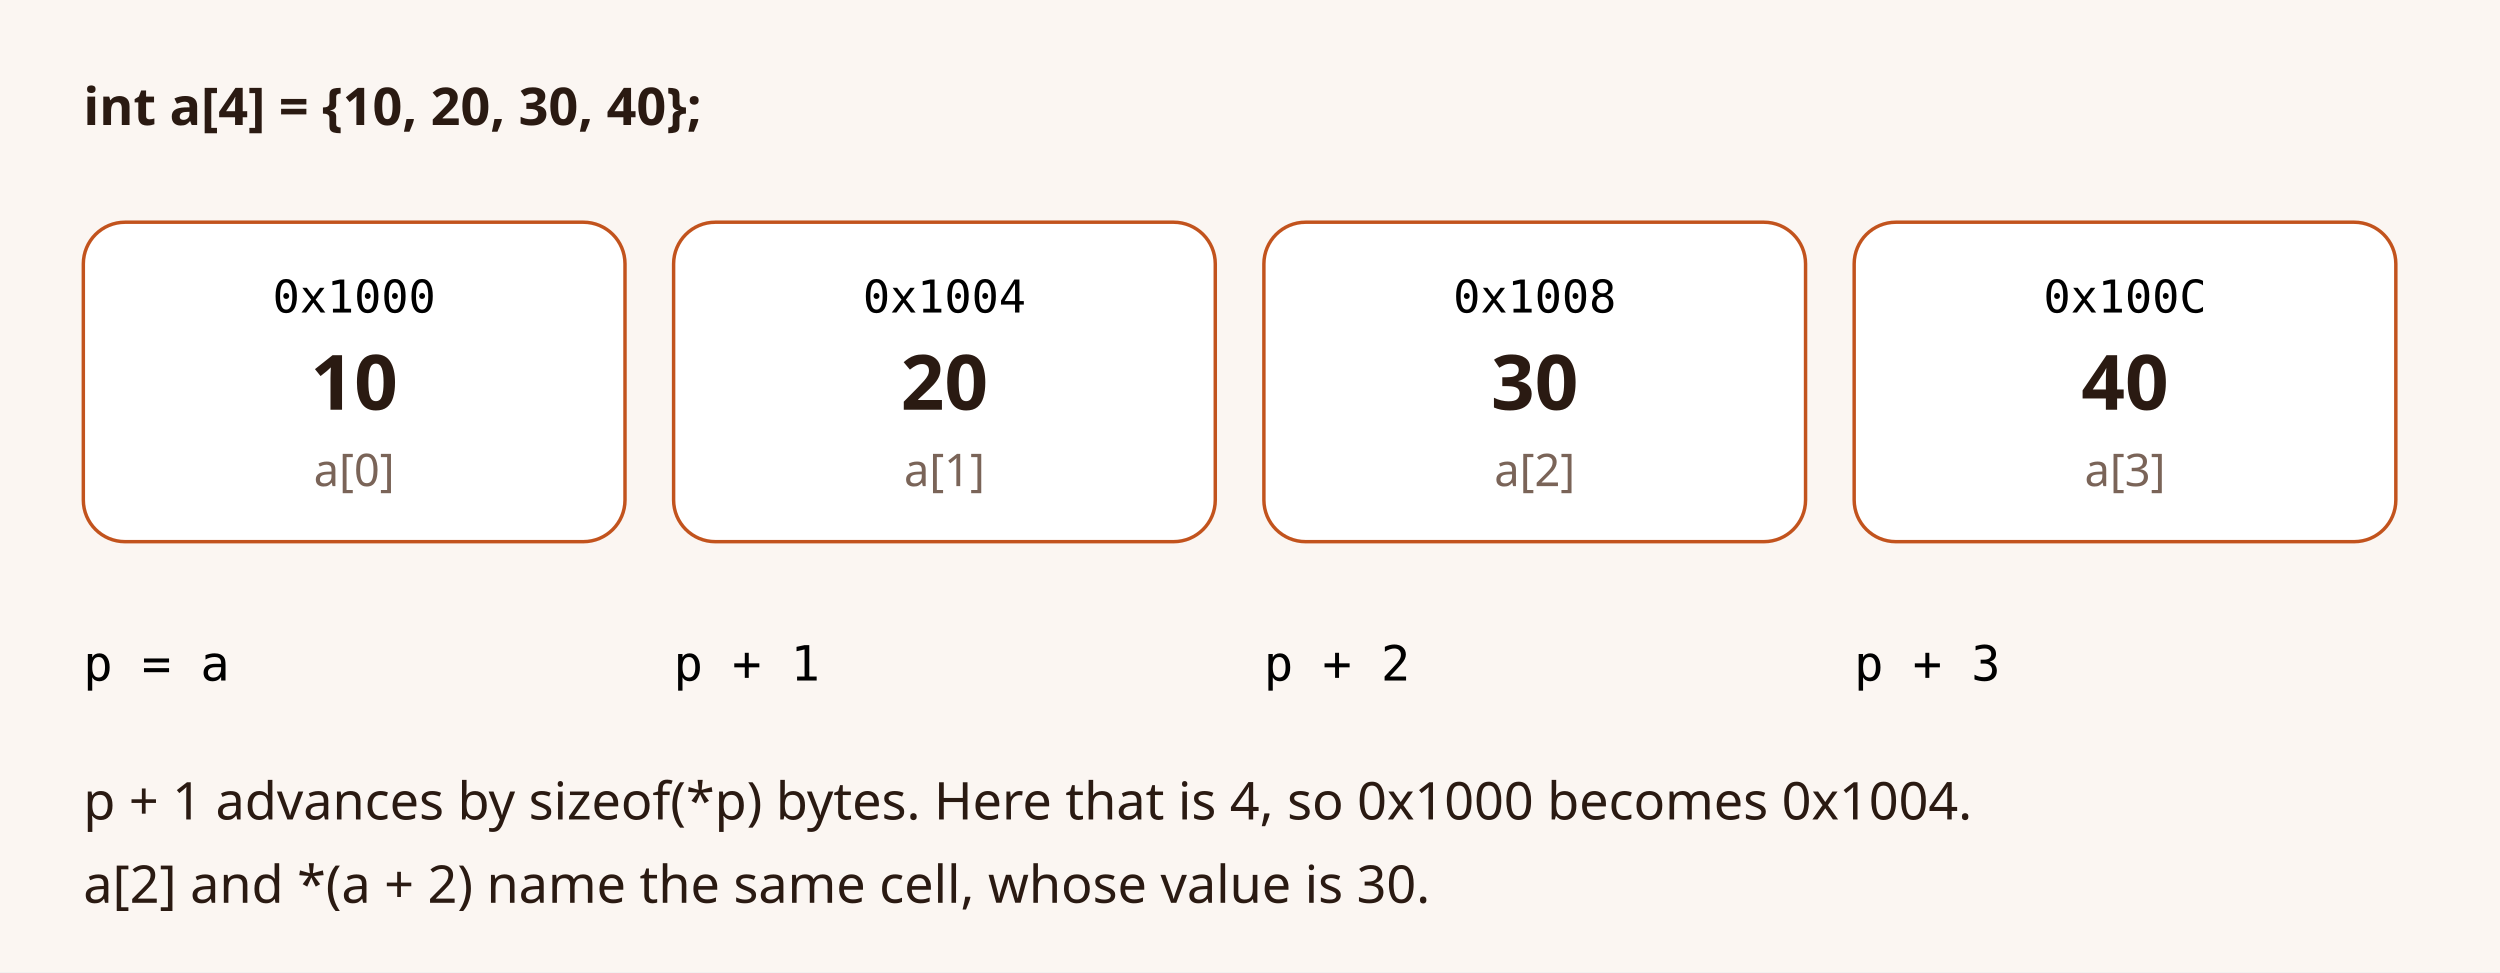
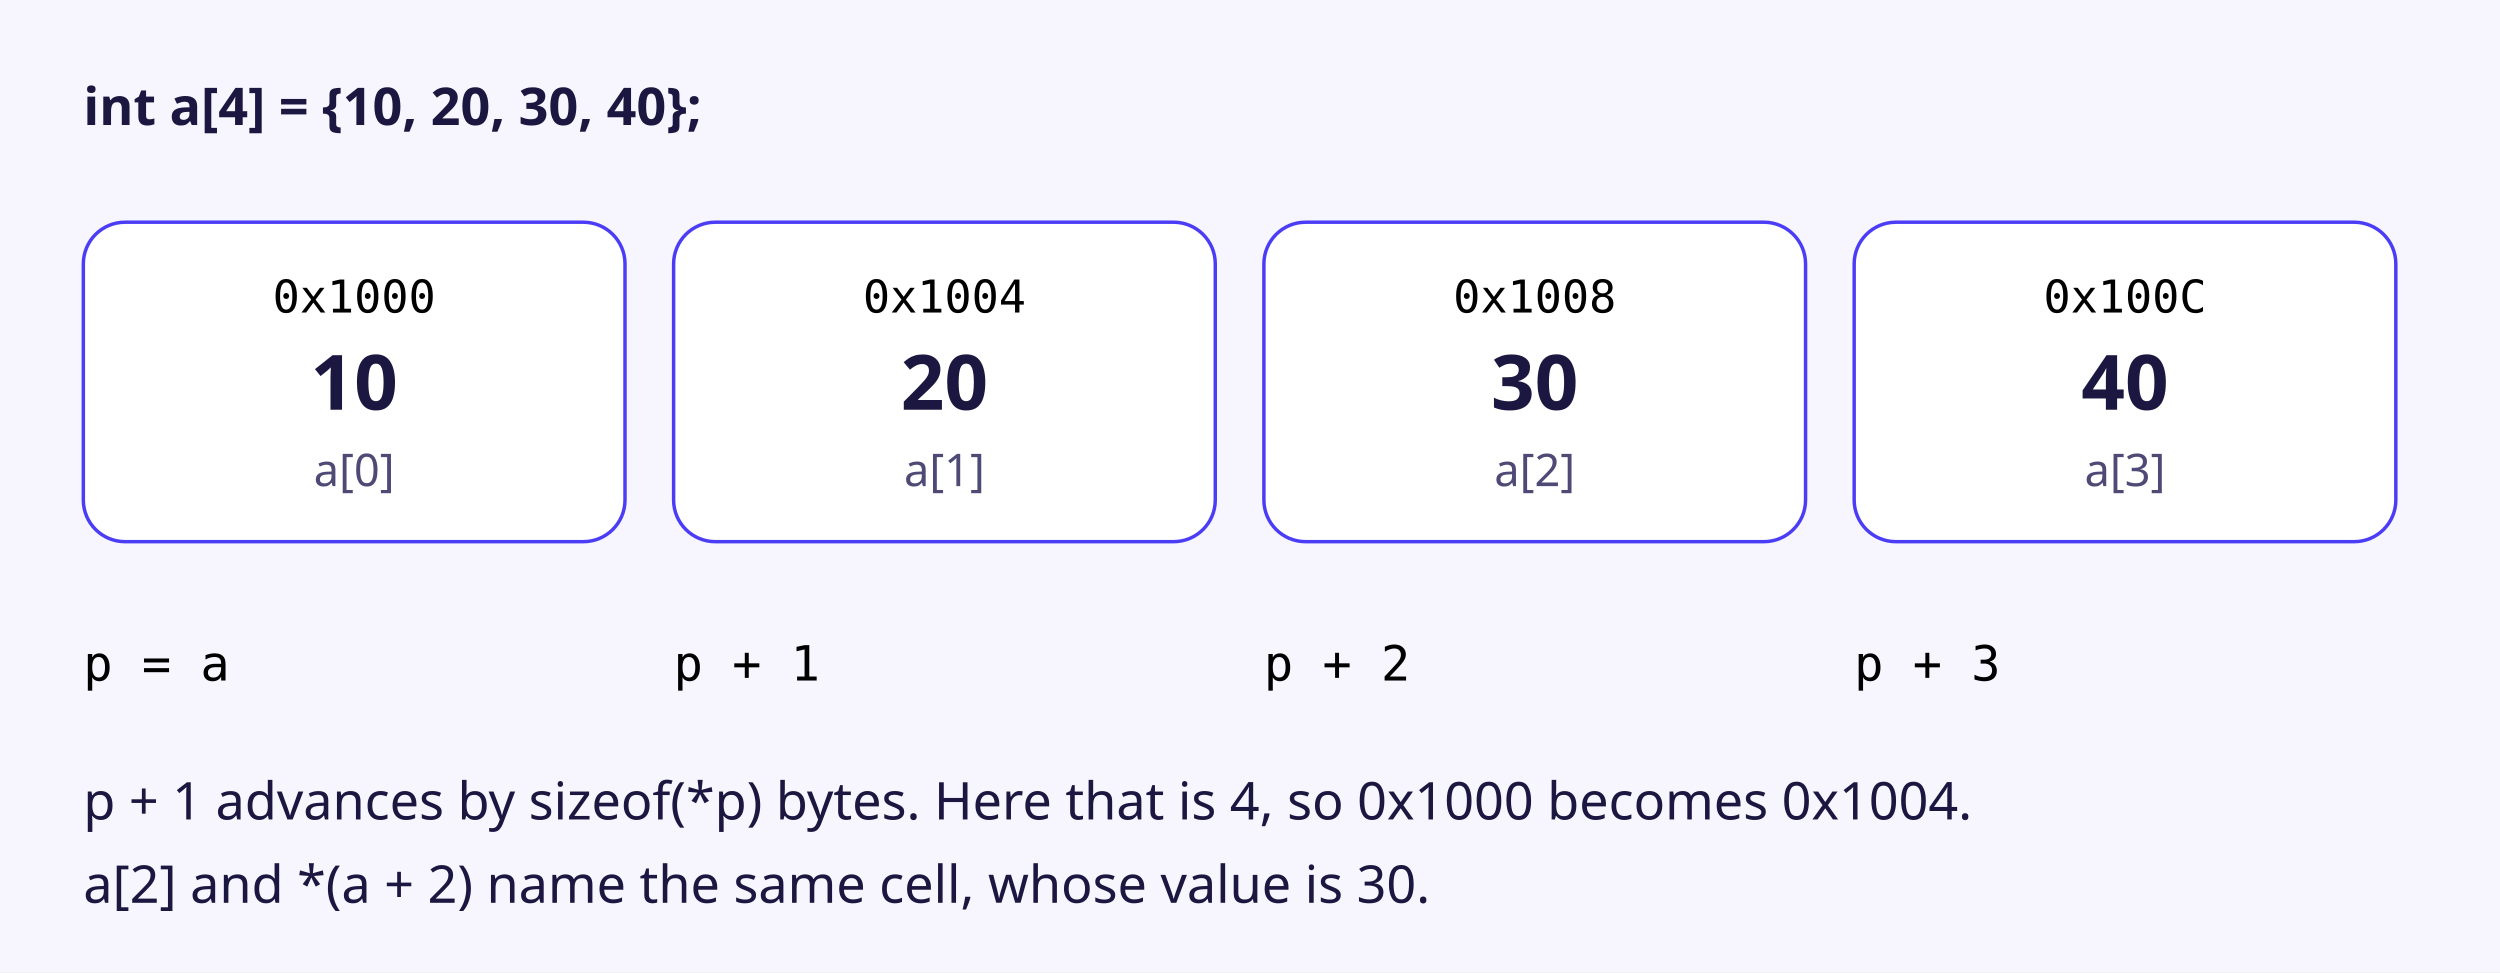
<svg xmlns="http://www.w3.org/2000/svg" viewBox="0 0 720 280" role="img">
  <style>
-   .t { font-family: Heebo, system-ui, sans-serif; fill: #2a1a12; }
-   .m { font-family: Heebo, system-ui, sans-serif; fill: #7a6458; }
-   .w { font-family: Heebo, system-ui, sans-serif; fill: #ffffff; }
-   .mono { font-family: "Source Code Pro", ui-monospace, monospace; }
+   .t { font-family: Figtree, Heebo, system-ui, sans-serif; fill: #1b1740; }
+   .m { font-family: Figtree, Heebo, system-ui, sans-serif; fill: #4f4a75; }
+   .w { font-family: Figtree, Heebo, system-ui, sans-serif; fill: #ffffff; }
+   .mono { font-family: "JetBrains Mono", "Source Code Pro", ui-monospace, monospace; }
  .step { opacity: 1; }
  @media (prefers-reduced-motion: no-preference) {
    .step { animation: appear 0.45s ease both; }
  }
  @keyframes appear { from { opacity: 0; } to { opacity: 1; } }
  @media (prefers-reduced-motion: reduce) {
    .step { animation: none !important; opacity: 1 !important; }
  }
</style>
-   <rect width="720" height="280" fill="#fbf6f2" />
+   <rect width="720" height="280" fill="#f7f6ff" />
  <text x="24" y="36" class="t" font-size="15" font-weight="700">int a[4] = {10, 20, 30, 40};</text>
  <g class="step" style="animation-delay:0.08s">
-     <rect x="24" y="64" width="156" height="92" rx="12" fill="#ffffff" stroke="#c2531d" />
+     <rect x="24" y="64" width="156" height="92" rx="12" fill="#ffffff" stroke="#4b3cf5" />
    <text x="102" y="90" text-anchor="middle" class="mono" font-size="13">0x1000</text>
    <text x="102" y="118" text-anchor="middle" class="t" font-size="22" font-weight="700">10</text>
    <text x="102" y="140" text-anchor="middle" class="m" font-size="13">a[0]</text>
-     <rect x="194" y="64" width="156" height="92" rx="12" fill="#ffffff" stroke="#c2531d" />
+     <rect x="194" y="64" width="156" height="92" rx="12" fill="#ffffff" stroke="#4b3cf5" />
    <text x="272" y="90" text-anchor="middle" class="mono" font-size="13">0x1004</text>
    <text x="272" y="118" text-anchor="middle" class="t" font-size="22" font-weight="700">20</text>
    <text x="272" y="140" text-anchor="middle" class="m" font-size="13">a[1]</text>
-     <rect x="364" y="64" width="156" height="92" rx="12" fill="#ffffff" stroke="#c2531d" />
+     <rect x="364" y="64" width="156" height="92" rx="12" fill="#ffffff" stroke="#4b3cf5" />
    <text x="442" y="90" text-anchor="middle" class="mono" font-size="13">0x1008</text>
    <text x="442" y="118" text-anchor="middle" class="t" font-size="22" font-weight="700">30</text>
    <text x="442" y="140" text-anchor="middle" class="m" font-size="13">a[2]</text>
-     <rect x="534" y="64" width="156" height="92" rx="12" fill="#ffffff" stroke="#c2531d" />
+     <rect x="534" y="64" width="156" height="92" rx="12" fill="#ffffff" stroke="#4b3cf5" />
    <text x="612" y="90" text-anchor="middle" class="mono" font-size="13">0x100C</text>
    <text x="612" y="118" text-anchor="middle" class="t" font-size="22" font-weight="700">40</text>
    <text x="612" y="140" text-anchor="middle" class="m" font-size="13">a[3]</text>
  </g>
  <g class="step" style="animation-delay:0.20s">
    <text x="24" y="196" class="mono" font-size="14">p = a</text>
    <text x="194" y="196" class="mono" font-size="14">p + 1</text>
    <text x="364" y="196" class="mono" font-size="14">p + 2</text>
    <text x="534" y="196" class="mono" font-size="14">p + 3</text>
    <text x="24" y="236" class="t" font-size="15">p + 1 advances by sizeof(*p) bytes. Here that is 4, so 0x1000 becomes 0x1004.</text>
    <text x="24" y="260" class="t" font-size="15">a[2] and *(a + 2) name the same cell, whose value is 30.</text>
  </g>
</svg>
